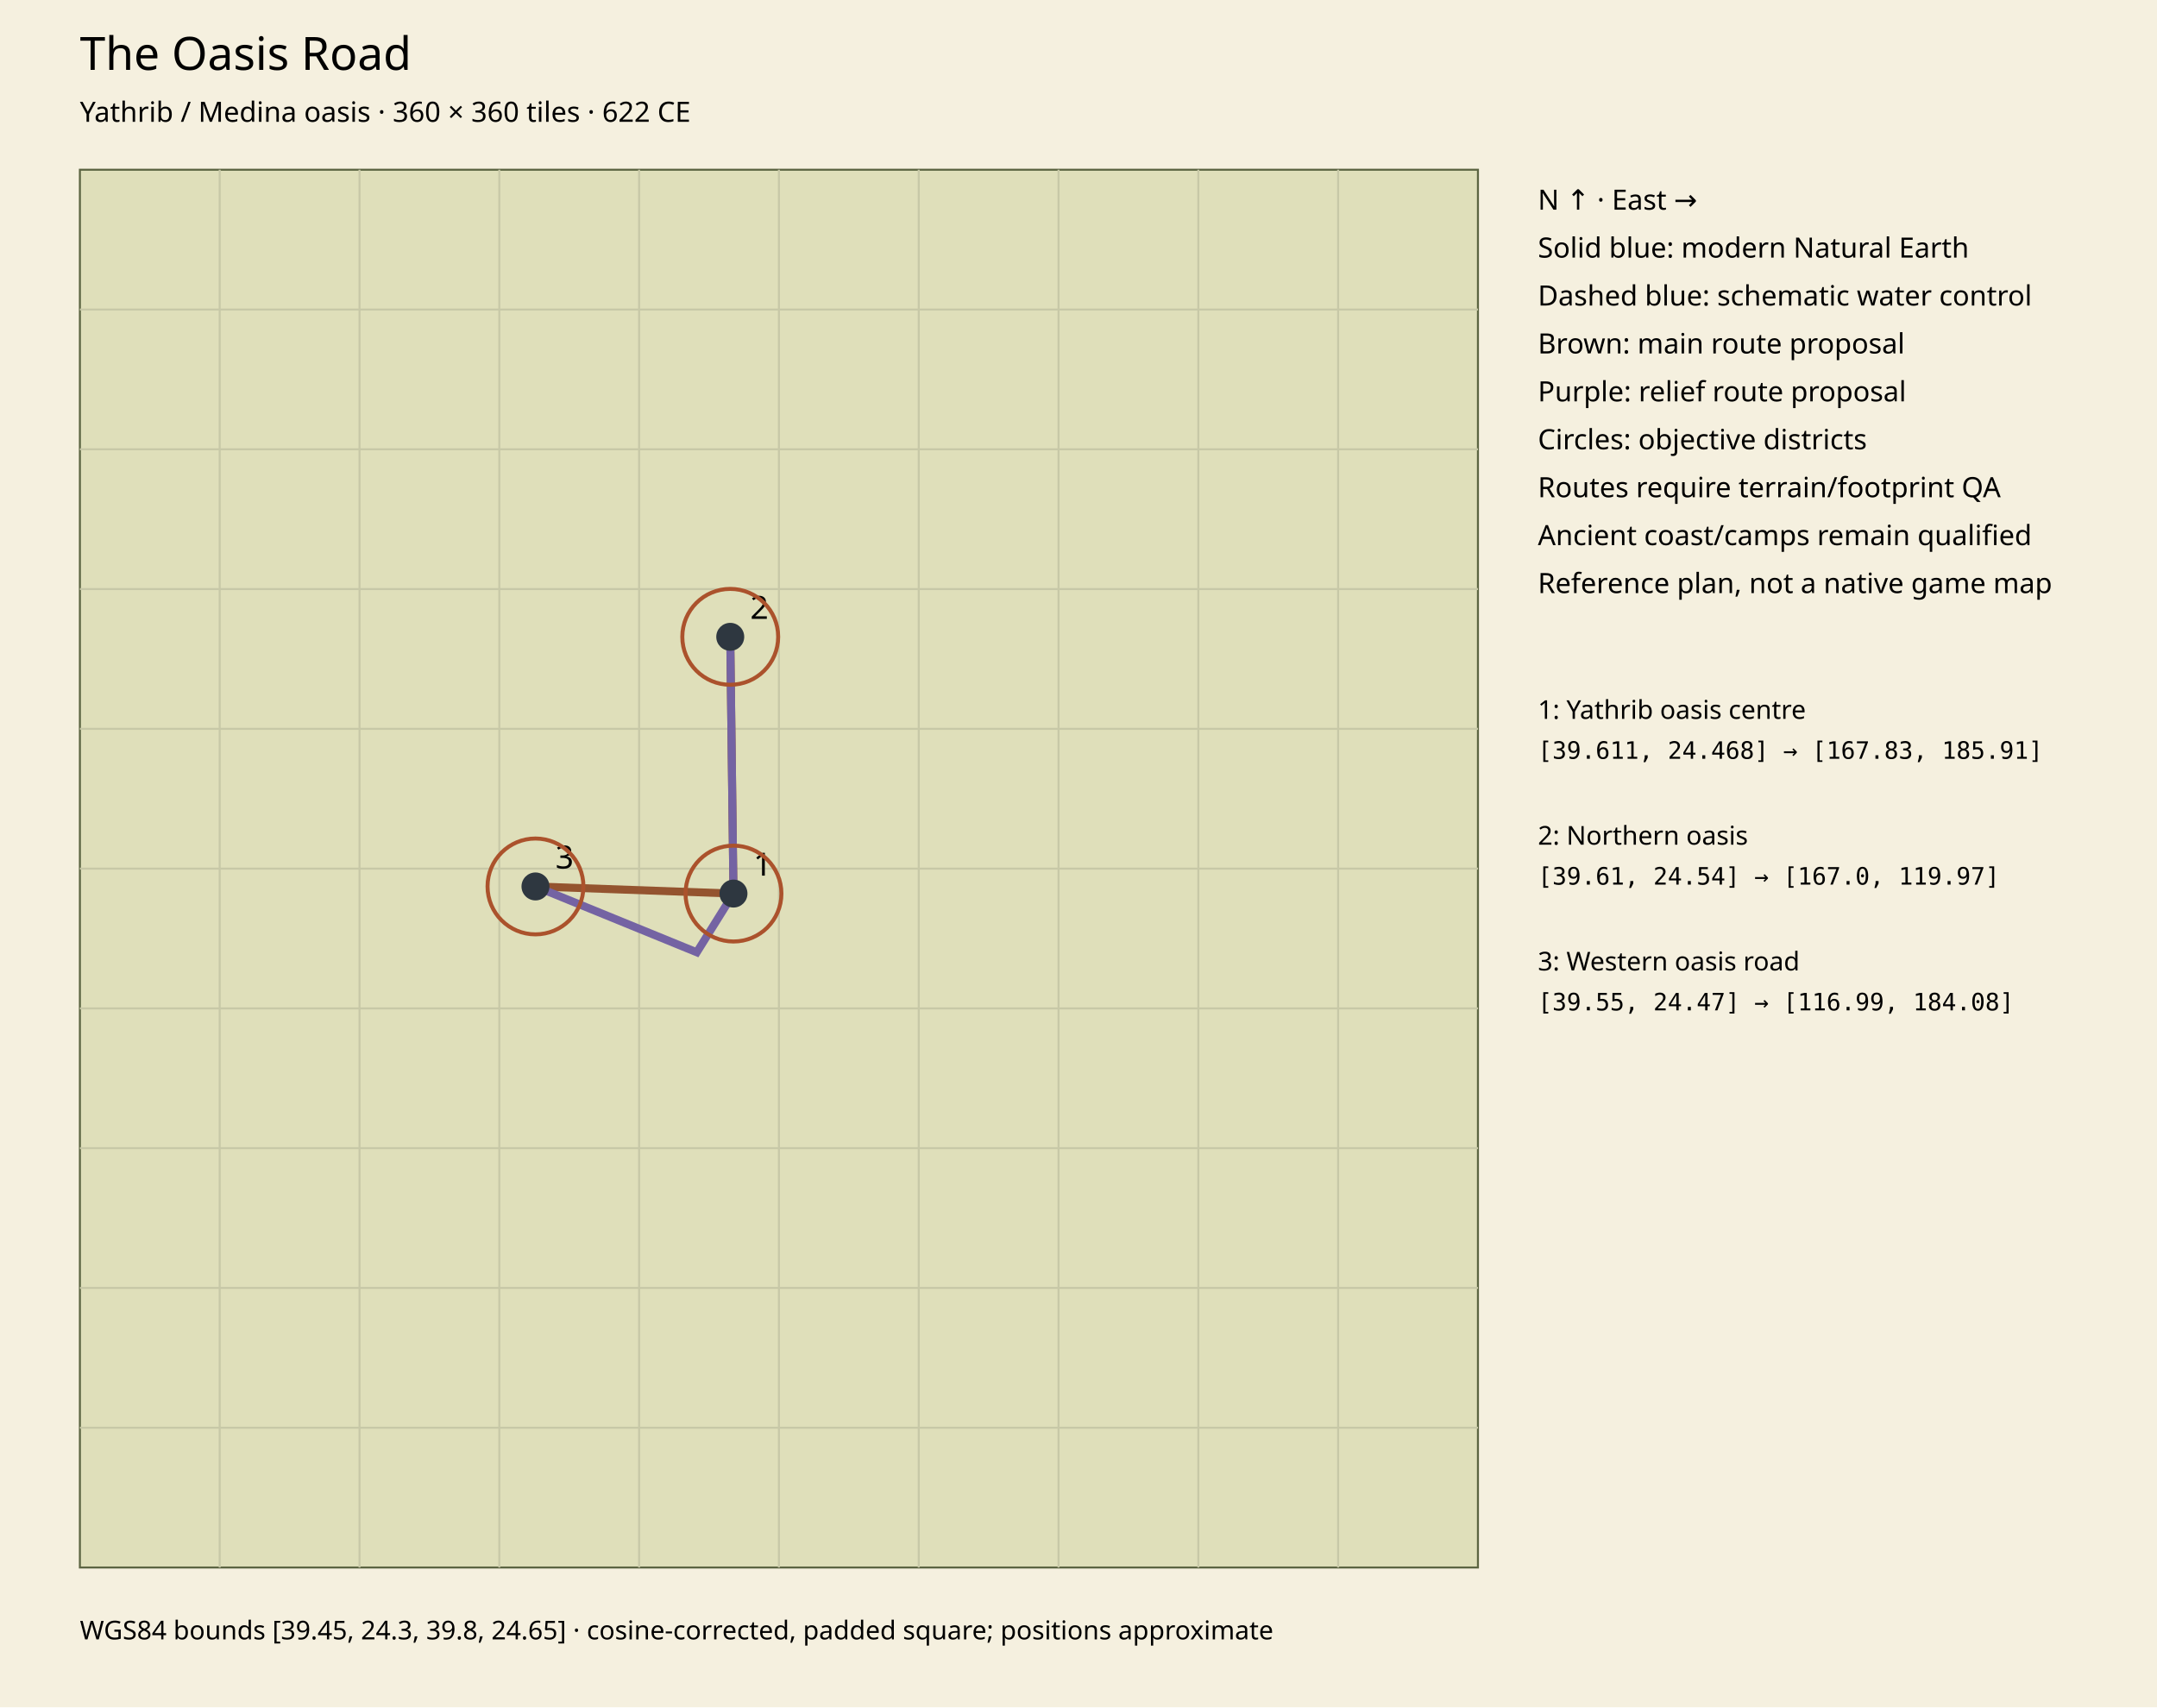
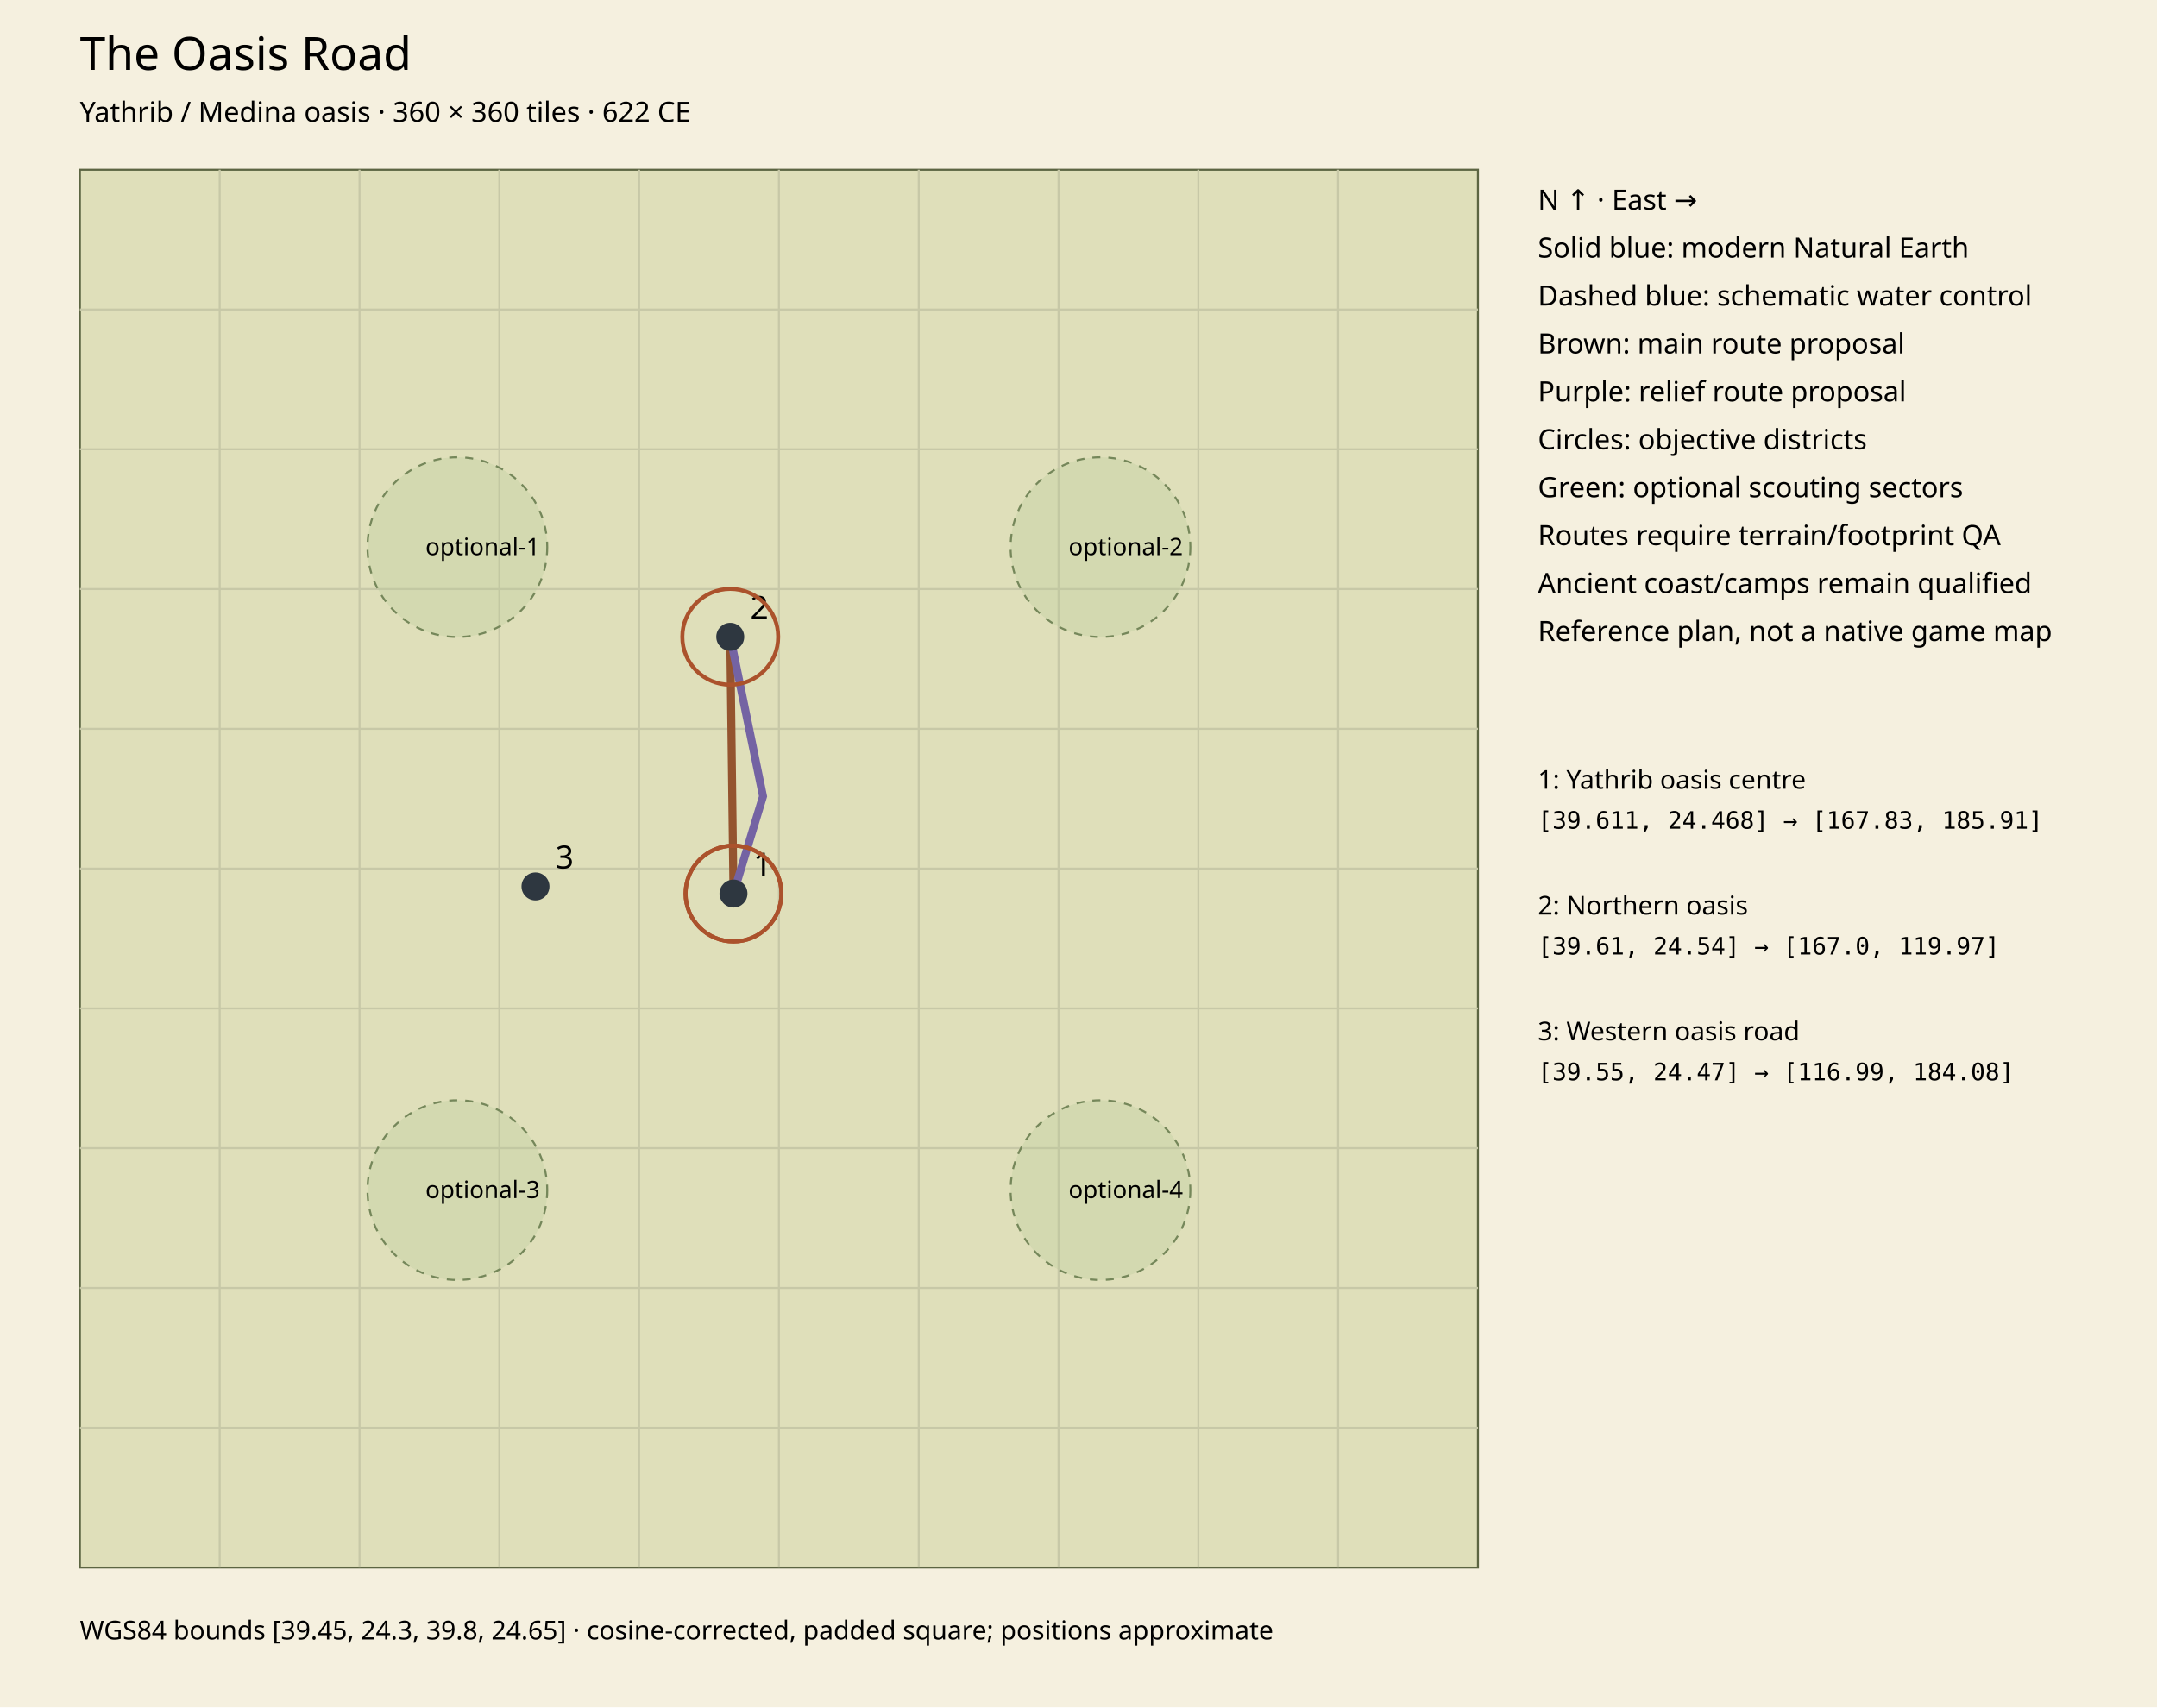
<svg xmlns="http://www.w3.org/2000/svg" viewBox="0 0 1080 855" role="img" aria-label="The Oasis Road: geographic design controls">
  <rect width="1080" height="855" fill="#f5f0df" />
  <text x="40" y="35" font-family="sans-serif" font-size="23">The Oasis Road</text>
  <text x="40" y="61" font-family="sans-serif" font-size="14">Yathrib / Medina oasis · 360 × 360 tiles · 622 CE</text>
  <rect x="40" y="85" width="700" height="700" fill="#dfdfba" stroke="#5c6542" />
  <path d="M 110 85 V785 M40 155 H740" stroke="#c7c8a7" fill="none" />
  <path d="M 180 85 V785 M40 225 H740" stroke="#c7c8a7" fill="none" />
  <path d="M 250 85 V785 M40 295 H740" stroke="#c7c8a7" fill="none" />
  <path d="M 320 85 V785 M40 365 H740" stroke="#c7c8a7" fill="none" />
  <path d="M 390 85 V785 M40 435 H740" stroke="#c7c8a7" fill="none" />
  <path d="M 460 85 V785 M40 505 H740" stroke="#c7c8a7" fill="none" />
  <path d="M 530 85 V785 M40 575 H740" stroke="#c7c8a7" fill="none" />
  <path d="M 600 85 V785 M40 645 H740" stroke="#c7c8a7" fill="none" />
  <path d="M 670 85 V785 M40 715 H740" stroke="#c7c8a7" fill="none" />
-   <polyline points="268.11,443.93 367.25,447.50 365.63,318.92" fill="none" stroke="#94542f" stroke-width="4" />
-   <polyline points="268.11,443.93 348.88,476.91 367.25,447.50 365.63,318.92" fill="none" stroke="#7463a3" stroke-width="4" />
+   <polyline points="365.63,318.92 367.25,447.50 367.25,447.50" fill="none" stroke="#94542f" stroke-width="4" />
+   <polyline points="365.63,318.92 382.04,398.81 367.25,447.50 367.25,447.50" fill="none" stroke="#7463a3" stroke-width="4" />
+   <circle cx="229.00" cy="274.00" r="45" fill="#b6c997" fill-opacity=".3" stroke="#75875a" stroke-dasharray="4 4" />
+   <text x="213.00" y="278.00" font-family="sans-serif" font-size="12">optional-1</text>
+   <circle cx="551.00" cy="274.00" r="45" fill="#b6c997" fill-opacity=".3" stroke="#75875a" stroke-dasharray="4 4" />
+   <text x="535.00" y="278.00" font-family="sans-serif" font-size="12">optional-2</text>
+   <circle cx="229.00" cy="596.00" r="45" fill="#b6c997" fill-opacity=".3" stroke="#75875a" stroke-dasharray="4 4" />
+   <text x="213.00" y="600.00" font-family="sans-serif" font-size="12">optional-3</text>
+   <circle cx="551.00" cy="596.00" r="45" fill="#b6c997" fill-opacity=".3" stroke="#75875a" stroke-dasharray="4 4" />
+   <text x="535.00" y="600.00" font-family="sans-serif" font-size="12">optional-4</text>
  <circle cx="367.25" cy="447.50" r="7" fill="#2e3740" />
  <text x="377.25" y="438.50" font-family="sans-serif" font-size="16">1</text>
  <circle cx="365.63" cy="318.92" r="7" fill="#2e3740" />
  <text x="375.63" y="309.92" font-family="sans-serif" font-size="16">2</text>
  <circle cx="268.11" cy="443.93" r="7" fill="#2e3740" />
  <text x="278.11" y="434.93" font-family="sans-serif" font-size="16">3</text>
-   <circle cx="268.11" cy="443.93" r="24" fill="none" stroke="#ab522c" stroke-width="2" />
+   <circle cx="365.63" cy="318.92" r="24" fill="none" stroke="#ab522c" stroke-width="2" />
  <circle cx="367.25" cy="447.50" r="24" fill="none" stroke="#ab522c" stroke-width="2" />
-   <circle cx="365.63" cy="318.92" r="24" fill="none" stroke="#ab522c" stroke-width="2" />
+   <circle cx="367.25" cy="447.50" r="24" fill="none" stroke="#ab522c" stroke-width="2" />
  <text x="770" y="105" font-family="sans-serif" font-size="14">N ↑ · East →</text>
  <text x="770" y="129" font-family="sans-serif" font-size="14">Solid blue: modern Natural Earth</text>
  <text x="770" y="153" font-family="sans-serif" font-size="14">Dashed blue: schematic water control</text>
  <text x="770" y="177" font-family="sans-serif" font-size="14">Brown: main route proposal</text>
  <text x="770" y="201" font-family="sans-serif" font-size="14">Purple: relief route proposal</text>
  <text x="770" y="225" font-family="sans-serif" font-size="14">Circles: objective districts</text>
-   <text x="770" y="249" font-family="sans-serif" font-size="14">Routes require terrain/footprint QA</text>
-   <text x="770" y="273" font-family="sans-serif" font-size="14">Ancient coast/camps remain qualified</text>
-   <text x="770" y="297" font-family="sans-serif" font-size="14">Reference plan, not a native game map</text>
-   <text x="770" y="360" font-family="sans-serif" font-size="13">1: Yathrib oasis centre</text>
-   <text x="770" y="380" font-family="monospace" font-size="12">[39.611, 24.468] → [167.83, 185.91]</text>
-   <text x="770" y="423" font-family="sans-serif" font-size="13">2: Northern oasis</text>
-   <text x="770" y="443" font-family="monospace" font-size="12">[39.61, 24.54] → [167.0, 119.97]</text>
-   <text x="770" y="486" font-family="sans-serif" font-size="13">3: Western oasis road</text>
-   <text x="770" y="506" font-family="monospace" font-size="12">[39.55, 24.47] → [116.99, 184.08]</text>
+   <text x="770" y="249" font-family="sans-serif" font-size="14">Green: optional scouting sectors</text>
+   <text x="770" y="273" font-family="sans-serif" font-size="14">Routes require terrain/footprint QA</text>
+   <text x="770" y="297" font-family="sans-serif" font-size="14">Ancient coast/camps remain qualified</text>
+   <text x="770" y="321" font-family="sans-serif" font-size="14">Reference plan, not a native game map</text>
+   <text x="770" y="395" font-family="sans-serif" font-size="13">1: Yathrib oasis centre</text>
+   <text x="770" y="415" font-family="monospace" font-size="12">[39.611, 24.468] → [167.83, 185.91]</text>
+   <text x="770" y="458" font-family="sans-serif" font-size="13">2: Northern oasis</text>
+   <text x="770" y="478" font-family="monospace" font-size="12">[39.61, 24.54] → [167.0, 119.97]</text>
+   <text x="770" y="521" font-family="sans-serif" font-size="13">3: Western oasis road</text>
+   <text x="770" y="541" font-family="monospace" font-size="12">[39.55, 24.47] → [116.99, 184.08]</text>
  <text x="40" y="821" font-family="sans-serif" font-size="13">WGS84 bounds [39.45, 24.3, 39.8, 24.65] · cosine-corrected, padded square; positions approximate</text>
</svg>
